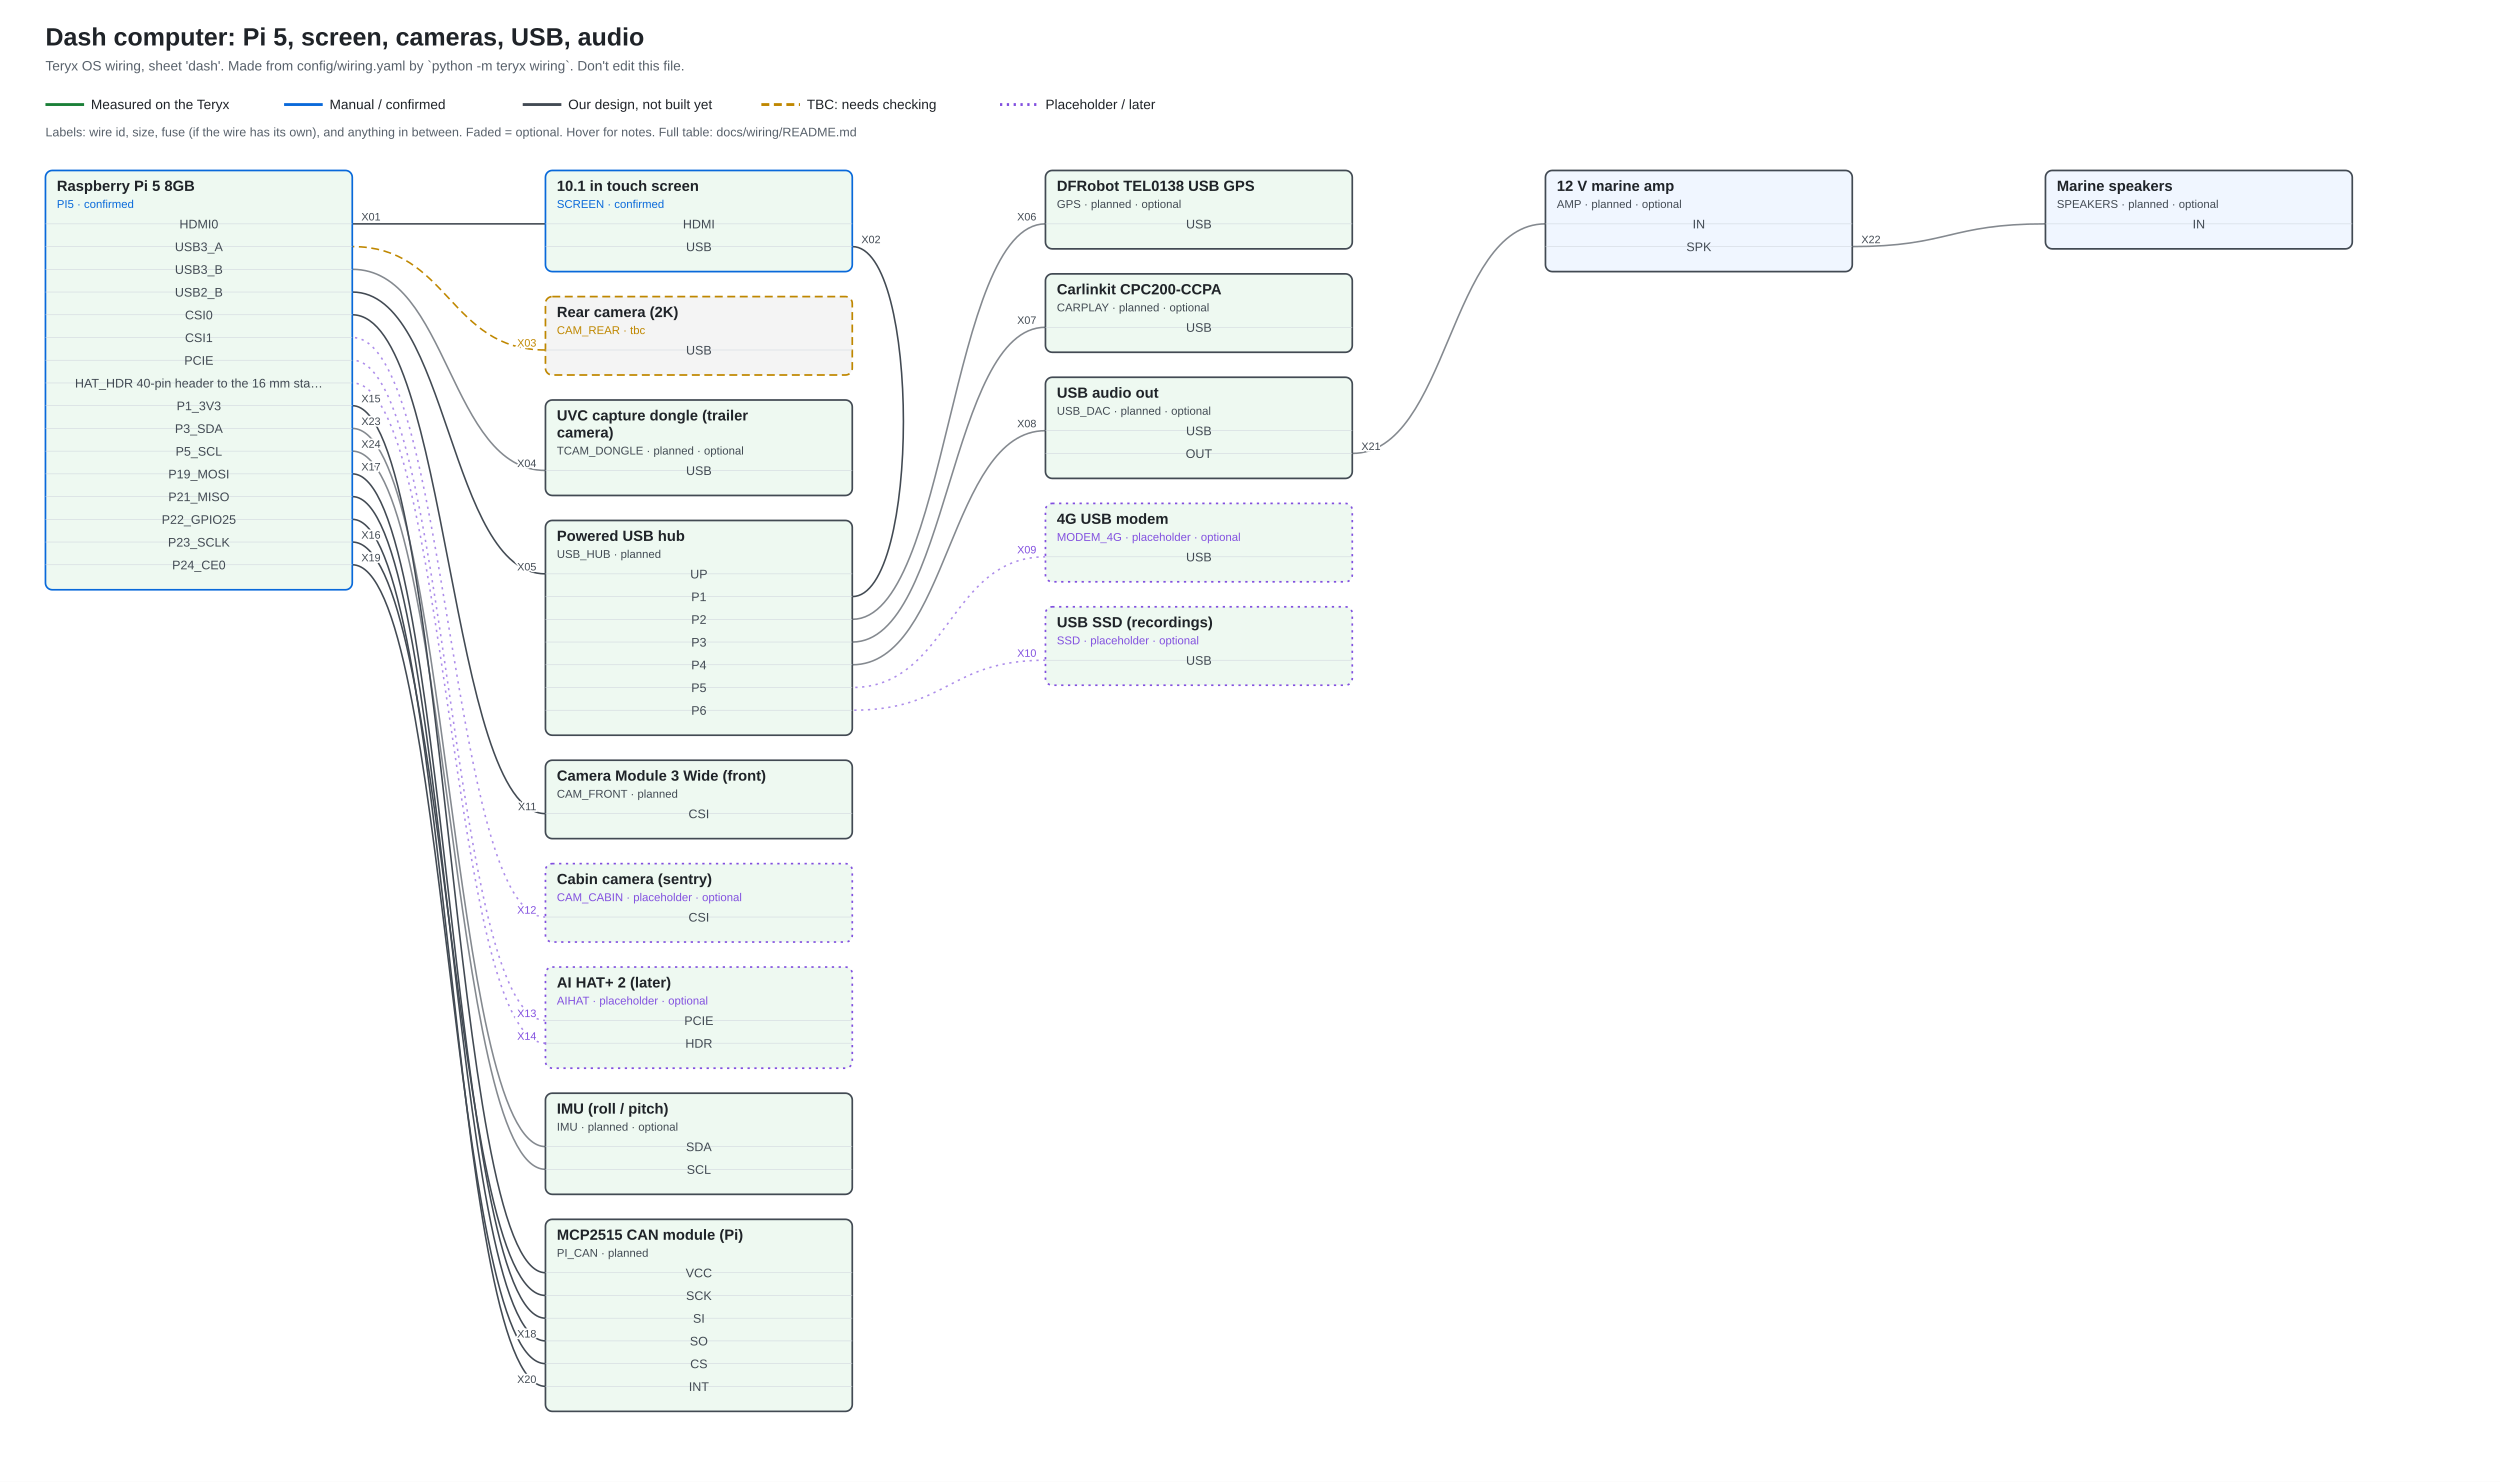
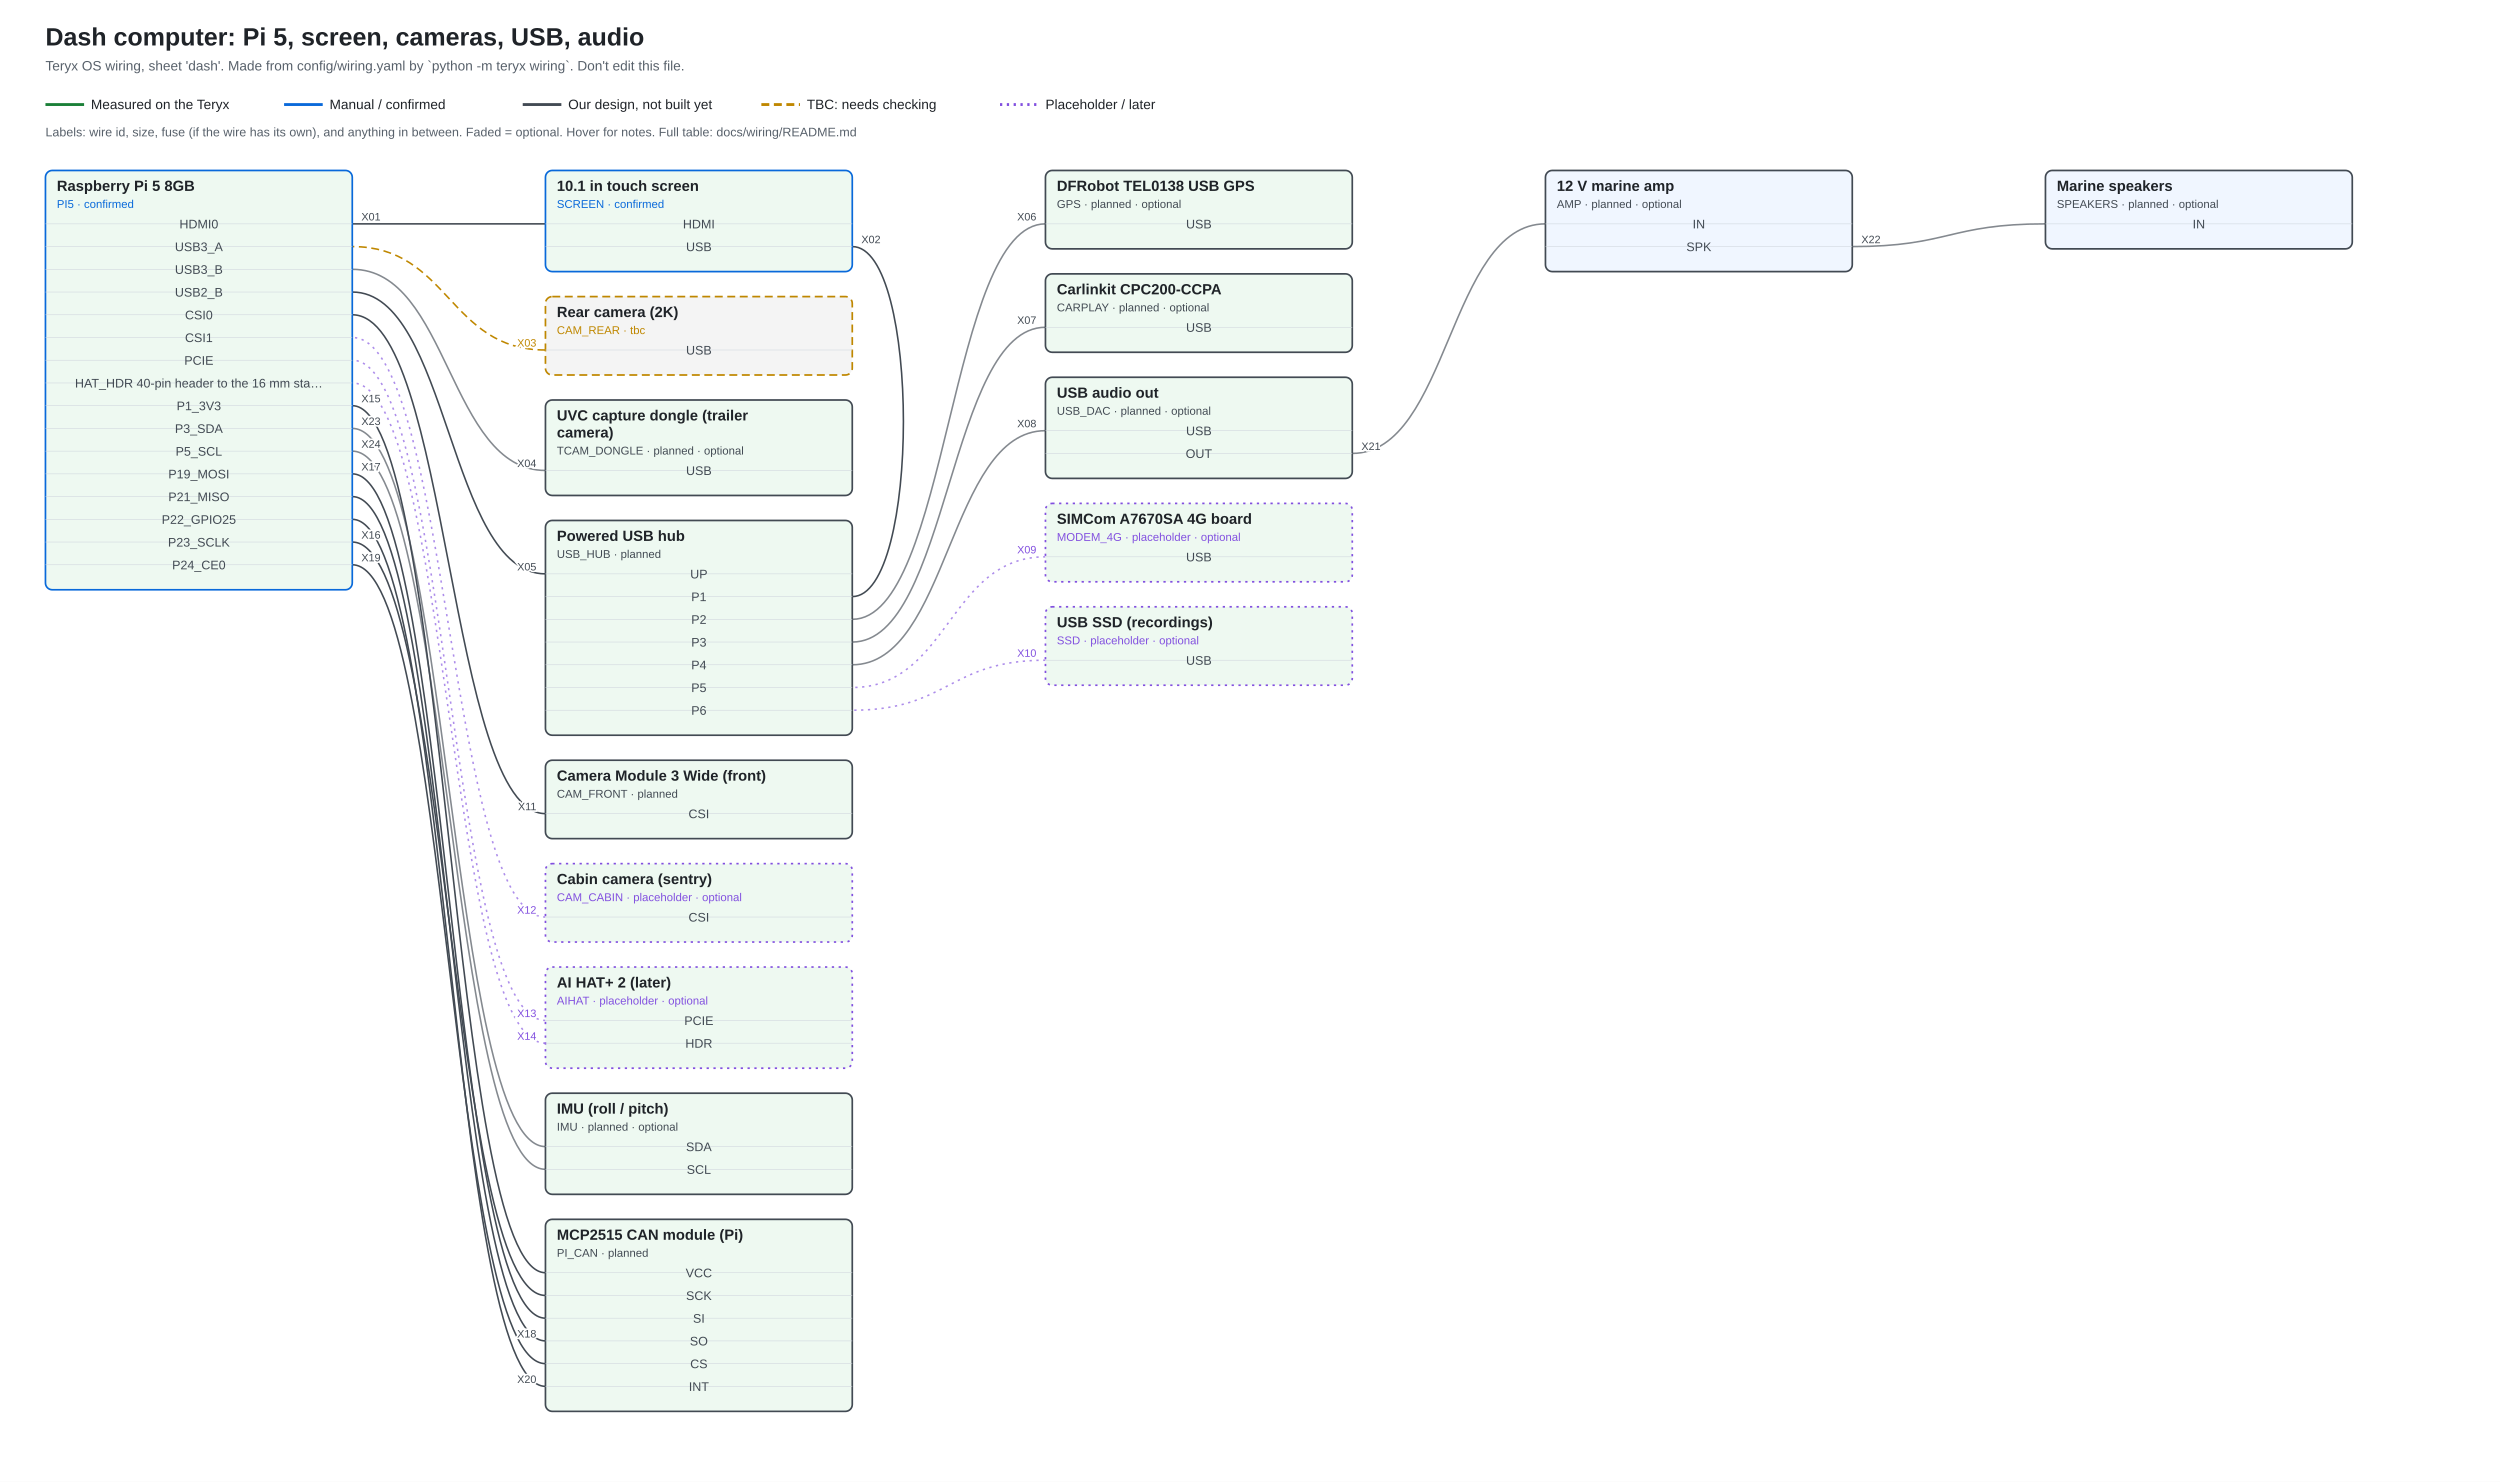
<svg xmlns="http://www.w3.org/2000/svg" viewBox="0 0 2200 1304" width="2200" height="1304" font-family="Arial, Helvetica, sans-serif" data-sheet="dash">
  <rect width="2200" height="1304" fill="#ffffff" />
  <text x="40" y="40" font-size="22" text-anchor="start" font-weight="bold" fill="#1f2328">Dash computer: Pi 5, screen, cameras, USB, audio</text>
  <text x="40" y="62" font-size="12" text-anchor="start" font-weight="normal" fill="#57606a">Teryx OS wiring, sheet 'dash'. Made from config/wiring.yaml by `python -m teryx wiring`. Don't edit this file.</text>
  <line x1="40" y1="92" x2="74" y2="92" stroke="#1a7f37" stroke-width="2.5" />
  <text x="80" y="96" font-size="12" text-anchor="start" font-weight="normal" fill="#1f2328">Measured on the Teryx</text>
  <line x1="250" y1="92" x2="284" y2="92" stroke="#0969da" stroke-width="2.5" />
  <text x="290" y="96" font-size="12" text-anchor="start" font-weight="normal" fill="#1f2328">Manual / confirmed</text>
  <line x1="460" y1="92" x2="494" y2="92" stroke="#424a53" stroke-width="2.5" />
  <text x="500" y="96" font-size="12" text-anchor="start" font-weight="normal" fill="#1f2328">Our design, not built yet</text>
  <line x1="670" y1="92" x2="704" y2="92" stroke="#bf8700" stroke-width="2.5" stroke-dasharray="7 4" />
  <text x="710" y="96" font-size="12" text-anchor="start" font-weight="normal" fill="#1f2328">TBC: needs checking</text>
  <line x1="880" y1="92" x2="914" y2="92" stroke="#8250df" stroke-width="2.5" stroke-dasharray="2 4" />
  <text x="920" y="96" font-size="12" text-anchor="start" font-weight="normal" fill="#1f2328">Placeholder / later</text>
  <text x="40" y="120" font-size="11" text-anchor="start" font-weight="normal" fill="#57606a">Labels: wire id, size, fuse (if the wire has its own), and anything in between. Faded = optional. Hover for notes. Full table: docs/wiring/README.md</text>
  <g data-wire="X01" data-from="PI5.HDMI0" data-to="SCREEN.HDMI" data-status="planned">
    <path d="M310,197 C395,197 395,197 480,197" fill="none" stroke="#424a53" stroke-width="1.4" />
  </g>
  <g data-wire="X02" data-from="SCREEN.USB" data-to="USB_HUB.P1" data-status="planned">
    <path d="M750,217 C810,217 810,525 750,525" fill="none" stroke="#424a53" stroke-width="1.4" />
  </g>
  <g data-wire="X03" data-from="CAM_REAR.USB" data-to="PI5.USB3_A" data-status="tbc">
    <path d="M480,308 C395,308 395,217 310,217" fill="none" stroke="#bf8700" stroke-width="1.4" stroke-dasharray="7 4" />
  </g>
  <g data-wire="X04" data-from="TCAM_DONGLE.USB" data-to="PI5.USB3_B" data-status="planned">
    <path d="M480,414 C395,414 395,237 310,237" fill="none" stroke="#424a53" stroke-width="1.4" stroke-opacity="0.65" />
  </g>
  <g data-wire="X05" data-from="USB_HUB.UP" data-to="PI5.USB2_B" data-status="planned">
    <path d="M480,505 C395,505 395,257 310,257" fill="none" stroke="#424a53" stroke-width="1.4" />
  </g>
  <g data-wire="X06" data-from="GPS.USB" data-to="USB_HUB.P2" data-status="planned">
    <path d="M920,197 C835,197 835,545 750,545" fill="none" stroke="#424a53" stroke-width="1.4" stroke-opacity="0.65" />
  </g>
  <g data-wire="X07" data-from="CARPLAY.USB" data-to="USB_HUB.P3" data-status="planned">
    <path d="M920,288 C835,288 835,565 750,565" fill="none" stroke="#424a53" stroke-width="1.4" stroke-opacity="0.65" />
  </g>
  <g data-wire="X08" data-from="USB_DAC.USB" data-to="USB_HUB.P4" data-status="planned">
    <path d="M920,379 C835,379 835,585 750,585" fill="none" stroke="#424a53" stroke-width="1.4" stroke-opacity="0.65" />
  </g>
  <g data-wire="X09" data-from="MODEM_4G.USB" data-to="USB_HUB.P5" data-status="placeholder">
    <path d="M920,490 C835,490 835,605 750,605" fill="none" stroke="#8250df" stroke-width="1.4" stroke-dasharray="2 4" stroke-opacity="0.65" />
  </g>
  <g data-wire="X10" data-from="SSD.USB" data-to="USB_HUB.P6" data-status="placeholder">
    <path d="M920,581 C835,581 835,625 750,625" fill="none" stroke="#8250df" stroke-width="1.4" stroke-dasharray="2 4" stroke-opacity="0.65" />
  </g>
  <g data-wire="X11" data-from="CAM_FRONT.CSI" data-to="PI5.CSI0" data-status="planned">
    <path d="M480,716 C395,716 395,277 310,277" fill="none" stroke="#424a53" stroke-width="1.4" />
  </g>
  <g data-wire="X12" data-from="CAM_CABIN.CSI" data-to="PI5.CSI1" data-status="placeholder">
    <path d="M480,807 C395,807 395,297 310,297" fill="none" stroke="#8250df" stroke-width="1.4" stroke-dasharray="2 4" stroke-opacity="0.65" />
  </g>
  <g data-wire="X13" data-from="AIHAT.PCIE" data-to="PI5.PCIE" data-status="placeholder">
    <path d="M480,898 C395,898 395,317 310,317" fill="none" stroke="#8250df" stroke-width="1.4" stroke-dasharray="2 4" stroke-opacity="0.65" />
  </g>
  <g data-wire="X14" data-from="AIHAT.HDR" data-to="PI5.HAT_HDR" data-status="placeholder">
    <path d="M480,918 C395,918 395,337 310,337" fill="none" stroke="#8250df" stroke-width="1.4" stroke-dasharray="2 4" stroke-opacity="0.65" />
  </g>
  <g data-wire="X15" data-from="PI5.P1_3V3" data-to="PI_CAN.VCC" data-status="planned">
    <path d="M310,357 C395,357 395,1120 480,1120" fill="none" stroke="#424a53" stroke-width="1.4" />
  </g>
  <g data-wire="X16" data-from="PI5.P23_SCLK" data-to="PI_CAN.SCK" data-status="planned">
    <path d="M310,477 C395,477 395,1140 480,1140" fill="none" stroke="#424a53" stroke-width="1.4" />
  </g>
  <g data-wire="X17" data-from="PI5.P19_MOSI" data-to="PI_CAN.SI" data-status="planned">
    <path d="M310,417 C395,417 395,1160 480,1160" fill="none" stroke="#424a53" stroke-width="1.4" />
  </g>
  <g data-wire="X18" data-from="PI_CAN.SO" data-to="PI5.P21_MISO" data-status="planned">
    <path d="M480,1180 C395,1180 395,437 310,437" fill="none" stroke="#424a53" stroke-width="1.4" />
  </g>
  <g data-wire="X19" data-from="PI5.P24_CE0" data-to="PI_CAN.CS" data-status="planned">
    <path d="M310,497 C395,497 395,1200 480,1200" fill="none" stroke="#424a53" stroke-width="1.4" />
  </g>
  <g data-wire="X20" data-from="PI_CAN.INT" data-to="PI5.P22_GPIO25" data-status="planned">
    <path d="M480,1220 C395,1220 395,457 310,457" fill="none" stroke="#424a53" stroke-width="1.4" />
  </g>
  <g data-wire="X21" data-from="USB_DAC.OUT" data-to="AMP.IN" data-status="planned">
    <path d="M1190,399 C1275,399 1275,197 1360,197" fill="none" stroke="#424a53" stroke-width="1.4" stroke-opacity="0.65" />
  </g>
  <g data-wire="X22" data-from="AMP.SPK" data-to="SPEAKERS.IN" data-status="planned">
    <path d="M1630,217 C1715,217 1715,197 1800,197" fill="none" stroke="#424a53" stroke-width="1.4" stroke-opacity="0.65" />
  </g>
  <g data-wire="X23" data-from="PI5.P3_SDA" data-to="IMU.SDA" data-status="planned">
    <path d="M310,377 C395,377 395,1009 480,1009" fill="none" stroke="#424a53" stroke-width="1.4" stroke-opacity="0.65" />
  </g>
  <g data-wire="X24" data-from="PI5.P5_SCL" data-to="IMU.SCL" data-status="planned">
    <path d="M310,397 C395,397 395,1029 480,1029" fill="none" stroke="#424a53" stroke-width="1.4" stroke-opacity="0.65" />
  </g>
  <g data-device="PI5" data-status="confirmed">
    <rect x="40" y="150" width="270" height="369" rx="6" fill="#eef9f1" stroke="#0969da" stroke-width="1.5" />
    <text x="50" y="168" font-size="13" text-anchor="start" font-weight="bold" fill="#1f2328">Raspberry Pi 5 8GB</text>
    <text x="50" y="183" font-size="10" text-anchor="start" font-weight="normal" fill="#0969da">PI5 · confirmed</text>
    <line x1="40" y1="197" x2="310" y2="197" stroke="#d0d7de" stroke-width="0.5" />
    <text x="175" y="201" font-size="11" text-anchor="middle" font-weight="normal" fill="#424a53">HDMI0</text>
    <line x1="40" y1="217" x2="310" y2="217" stroke="#d0d7de" stroke-width="0.5" />
    <text x="175" y="221" font-size="11" text-anchor="middle" font-weight="normal" fill="#424a53">USB3_A</text>
    <line x1="40" y1="237" x2="310" y2="237" stroke="#d0d7de" stroke-width="0.5" />
    <text x="175" y="241" font-size="11" text-anchor="middle" font-weight="normal" fill="#424a53">USB3_B</text>
    <line x1="40" y1="257" x2="310" y2="257" stroke="#d0d7de" stroke-width="0.5" />
    <text x="175" y="261" font-size="11" text-anchor="middle" font-weight="normal" fill="#424a53">USB2_B</text>
    <line x1="40" y1="277" x2="310" y2="277" stroke="#d0d7de" stroke-width="0.5" />
    <text x="175" y="281" font-size="11" text-anchor="middle" font-weight="normal" fill="#424a53">CSI0</text>
    <line x1="40" y1="297" x2="310" y2="297" stroke="#d0d7de" stroke-width="0.5" />
    <text x="175" y="301" font-size="11" text-anchor="middle" font-weight="normal" fill="#424a53">CSI1</text>
    <line x1="40" y1="317" x2="310" y2="317" stroke="#d0d7de" stroke-width="0.5" />
    <text x="175" y="321" font-size="11" text-anchor="middle" font-weight="normal" fill="#424a53">PCIE</text>
    <line x1="40" y1="337" x2="310" y2="337" stroke="#d0d7de" stroke-width="0.5" />
    <text x="175" y="341" font-size="11" text-anchor="middle" font-weight="normal" fill="#424a53">HAT_HDR  40-pin header to the 16 mm sta…</text>
    <line x1="40" y1="357" x2="310" y2="357" stroke="#d0d7de" stroke-width="0.5" />
    <text x="175" y="361" font-size="11" text-anchor="middle" font-weight="normal" fill="#424a53">P1_3V3</text>
    <line x1="40" y1="377" x2="310" y2="377" stroke="#d0d7de" stroke-width="0.5" />
    <text x="175" y="381" font-size="11" text-anchor="middle" font-weight="normal" fill="#424a53">P3_SDA</text>
    <line x1="40" y1="397" x2="310" y2="397" stroke="#d0d7de" stroke-width="0.5" />
    <text x="175" y="401" font-size="11" text-anchor="middle" font-weight="normal" fill="#424a53">P5_SCL</text>
    <line x1="40" y1="417" x2="310" y2="417" stroke="#d0d7de" stroke-width="0.5" />
    <text x="175" y="421" font-size="11" text-anchor="middle" font-weight="normal" fill="#424a53">P19_MOSI</text>
    <line x1="40" y1="437" x2="310" y2="437" stroke="#d0d7de" stroke-width="0.5" />
    <text x="175" y="441" font-size="11" text-anchor="middle" font-weight="normal" fill="#424a53">P21_MISO</text>
    <line x1="40" y1="457" x2="310" y2="457" stroke="#d0d7de" stroke-width="0.5" />
    <text x="175" y="461" font-size="11" text-anchor="middle" font-weight="normal" fill="#424a53">P22_GPIO25</text>
    <line x1="40" y1="477" x2="310" y2="477" stroke="#d0d7de" stroke-width="0.5" />
    <text x="175" y="481" font-size="11" text-anchor="middle" font-weight="normal" fill="#424a53">P23_SCLK</text>
    <line x1="40" y1="497" x2="310" y2="497" stroke="#d0d7de" stroke-width="0.5" />
    <text x="175" y="501" font-size="11" text-anchor="middle" font-weight="normal" fill="#424a53">P24_CE0</text>
  </g>
  <g data-device="SCREEN" data-status="confirmed">
    <rect x="480" y="150" width="270" height="89" rx="6" fill="#eef9f1" stroke="#0969da" stroke-width="1.5" />
    <text x="490" y="168" font-size="13" text-anchor="start" font-weight="bold" fill="#1f2328">10.1 in touch screen</text>
    <text x="490" y="183" font-size="10" text-anchor="start" font-weight="normal" fill="#0969da">SCREEN · confirmed</text>
    <line x1="480" y1="197" x2="750" y2="197" stroke="#d0d7de" stroke-width="0.5" />
    <text x="615" y="201" font-size="11" text-anchor="middle" font-weight="normal" fill="#424a53">HDMI</text>
    <line x1="480" y1="217" x2="750" y2="217" stroke="#d0d7de" stroke-width="0.5" />
    <text x="615" y="221" font-size="11" text-anchor="middle" font-weight="normal" fill="#424a53">USB</text>
  </g>
  <g data-device="CAM_REAR" data-status="tbc">
    <rect x="480" y="261" width="270" height="69" rx="6" fill="#f4f4f4" stroke="#bf8700" stroke-width="1.5" stroke-dasharray="7 4" />
    <text x="490" y="279" font-size="13" text-anchor="start" font-weight="bold" fill="#1f2328">Rear camera (2K)</text>
    <text x="490" y="294" font-size="10" text-anchor="start" font-weight="normal" fill="#bf8700">CAM_REAR · tbc</text>
    <line x1="480" y1="308" x2="750" y2="308" stroke="#d0d7de" stroke-width="0.5" />
    <text x="615" y="312" font-size="11" text-anchor="middle" font-weight="normal" fill="#424a53">USB</text>
  </g>
  <g data-device="TCAM_DONGLE" data-status="planned">
    <rect x="480" y="352" width="270" height="84" rx="6" fill="#eef9f1" stroke="#424a53" stroke-width="1.5" />
    <text x="490" y="370" font-size="13" text-anchor="start" font-weight="bold" fill="#1f2328">UVC capture dongle (trailer</text>
    <text x="490" y="385" font-size="13" text-anchor="start" font-weight="bold" fill="#1f2328">camera)</text>
    <text x="490" y="400" font-size="10" text-anchor="start" font-weight="normal" fill="#424a53">TCAM_DONGLE · planned · optional</text>
    <line x1="480" y1="414" x2="750" y2="414" stroke="#d0d7de" stroke-width="0.5" />
    <text x="615" y="418" font-size="11" text-anchor="middle" font-weight="normal" fill="#424a53">USB</text>
  </g>
  <g data-device="USB_HUB" data-status="planned">
    <rect x="480" y="458" width="270" height="189" rx="6" fill="#eef9f1" stroke="#424a53" stroke-width="1.5" />
    <text x="490" y="476" font-size="13" text-anchor="start" font-weight="bold" fill="#1f2328">Powered USB hub</text>
    <text x="490" y="491" font-size="10" text-anchor="start" font-weight="normal" fill="#424a53">USB_HUB · planned</text>
    <line x1="480" y1="505" x2="750" y2="505" stroke="#d0d7de" stroke-width="0.5" />
    <text x="615" y="509" font-size="11" text-anchor="middle" font-weight="normal" fill="#424a53">UP</text>
    <line x1="480" y1="525" x2="750" y2="525" stroke="#d0d7de" stroke-width="0.5" />
    <text x="615" y="529" font-size="11" text-anchor="middle" font-weight="normal" fill="#424a53">P1</text>
    <line x1="480" y1="545" x2="750" y2="545" stroke="#d0d7de" stroke-width="0.5" />
    <text x="615" y="549" font-size="11" text-anchor="middle" font-weight="normal" fill="#424a53">P2</text>
    <line x1="480" y1="565" x2="750" y2="565" stroke="#d0d7de" stroke-width="0.5" />
    <text x="615" y="569" font-size="11" text-anchor="middle" font-weight="normal" fill="#424a53">P3</text>
    <line x1="480" y1="585" x2="750" y2="585" stroke="#d0d7de" stroke-width="0.5" />
    <text x="615" y="589" font-size="11" text-anchor="middle" font-weight="normal" fill="#424a53">P4</text>
    <line x1="480" y1="605" x2="750" y2="605" stroke="#d0d7de" stroke-width="0.5" />
    <text x="615" y="609" font-size="11" text-anchor="middle" font-weight="normal" fill="#424a53">P5</text>
    <line x1="480" y1="625" x2="750" y2="625" stroke="#d0d7de" stroke-width="0.5" />
    <text x="615" y="629" font-size="11" text-anchor="middle" font-weight="normal" fill="#424a53">P6</text>
  </g>
  <g data-device="CAM_FRONT" data-status="planned">
    <rect x="480" y="669" width="270" height="69" rx="6" fill="#eef9f1" stroke="#424a53" stroke-width="1.5" />
    <text x="490" y="687" font-size="13" text-anchor="start" font-weight="bold" fill="#1f2328">Camera Module 3 Wide (front)</text>
    <text x="490" y="702" font-size="10" text-anchor="start" font-weight="normal" fill="#424a53">CAM_FRONT · planned</text>
    <line x1="480" y1="716" x2="750" y2="716" stroke="#d0d7de" stroke-width="0.5" />
    <text x="615" y="720" font-size="11" text-anchor="middle" font-weight="normal" fill="#424a53">CSI</text>
  </g>
  <g data-device="CAM_CABIN" data-status="placeholder">
    <rect x="480" y="760" width="270" height="69" rx="6" fill="#eef9f1" stroke="#8250df" stroke-width="1.5" stroke-dasharray="2 4" />
    <text x="490" y="778" font-size="13" text-anchor="start" font-weight="bold" fill="#1f2328">Cabin camera (sentry)</text>
    <text x="490" y="793" font-size="10" text-anchor="start" font-weight="normal" fill="#8250df">CAM_CABIN · placeholder · optional</text>
    <line x1="480" y1="807" x2="750" y2="807" stroke="#d0d7de" stroke-width="0.5" />
    <text x="615" y="811" font-size="11" text-anchor="middle" font-weight="normal" fill="#424a53">CSI</text>
  </g>
  <g data-device="AIHAT" data-status="placeholder">
    <rect x="480" y="851" width="270" height="89" rx="6" fill="#eef9f1" stroke="#8250df" stroke-width="1.5" stroke-dasharray="2 4" />
    <text x="490" y="869" font-size="13" text-anchor="start" font-weight="bold" fill="#1f2328">AI HAT+ 2 (later)</text>
    <text x="490" y="884" font-size="10" text-anchor="start" font-weight="normal" fill="#8250df">AIHAT · placeholder · optional</text>
    <line x1="480" y1="898" x2="750" y2="898" stroke="#d0d7de" stroke-width="0.5" />
    <text x="615" y="902" font-size="11" text-anchor="middle" font-weight="normal" fill="#424a53">PCIE</text>
    <line x1="480" y1="918" x2="750" y2="918" stroke="#d0d7de" stroke-width="0.5" />
    <text x="615" y="922" font-size="11" text-anchor="middle" font-weight="normal" fill="#424a53">HDR</text>
  </g>
  <g data-device="IMU" data-status="planned">
    <rect x="480" y="962" width="270" height="89" rx="6" fill="#eef9f1" stroke="#424a53" stroke-width="1.5" />
    <text x="490" y="980" font-size="13" text-anchor="start" font-weight="bold" fill="#1f2328">IMU (roll / pitch)</text>
    <text x="490" y="995" font-size="10" text-anchor="start" font-weight="normal" fill="#424a53">IMU · planned · optional</text>
    <line x1="480" y1="1009" x2="750" y2="1009" stroke="#d0d7de" stroke-width="0.5" />
    <text x="615" y="1013" font-size="11" text-anchor="middle" font-weight="normal" fill="#424a53">SDA</text>
    <line x1="480" y1="1029" x2="750" y2="1029" stroke="#d0d7de" stroke-width="0.5" />
    <text x="615" y="1033" font-size="11" text-anchor="middle" font-weight="normal" fill="#424a53">SCL</text>
  </g>
  <g data-device="PI_CAN" data-status="planned">
    <rect x="480" y="1073" width="270" height="169" rx="6" fill="#eef9f1" stroke="#424a53" stroke-width="1.5" />
    <text x="490" y="1091" font-size="13" text-anchor="start" font-weight="bold" fill="#1f2328">MCP2515 CAN module (Pi)</text>
    <text x="490" y="1106" font-size="10" text-anchor="start" font-weight="normal" fill="#424a53">PI_CAN · planned</text>
    <line x1="480" y1="1120" x2="750" y2="1120" stroke="#d0d7de" stroke-width="0.5" />
    <text x="615" y="1124" font-size="11" text-anchor="middle" font-weight="normal" fill="#424a53">VCC</text>
    <line x1="480" y1="1140" x2="750" y2="1140" stroke="#d0d7de" stroke-width="0.5" />
    <text x="615" y="1144" font-size="11" text-anchor="middle" font-weight="normal" fill="#424a53">SCK</text>
    <line x1="480" y1="1160" x2="750" y2="1160" stroke="#d0d7de" stroke-width="0.5" />
    <text x="615" y="1164" font-size="11" text-anchor="middle" font-weight="normal" fill="#424a53">SI</text>
    <line x1="480" y1="1180" x2="750" y2="1180" stroke="#d0d7de" stroke-width="0.5" />
    <text x="615" y="1184" font-size="11" text-anchor="middle" font-weight="normal" fill="#424a53">SO</text>
    <line x1="480" y1="1200" x2="750" y2="1200" stroke="#d0d7de" stroke-width="0.5" />
    <text x="615" y="1204" font-size="11" text-anchor="middle" font-weight="normal" fill="#424a53">CS</text>
    <line x1="480" y1="1220" x2="750" y2="1220" stroke="#d0d7de" stroke-width="0.5" />
    <text x="615" y="1224" font-size="11" text-anchor="middle" font-weight="normal" fill="#424a53">INT</text>
  </g>
  <g data-device="GPS" data-status="planned">
    <rect x="920" y="150" width="270" height="69" rx="6" fill="#eef9f1" stroke="#424a53" stroke-width="1.5" />
    <text x="930" y="168" font-size="13" text-anchor="start" font-weight="bold" fill="#1f2328">DFRobot TEL0138 USB GPS</text>
    <text x="930" y="183" font-size="10" text-anchor="start" font-weight="normal" fill="#424a53">GPS · planned · optional</text>
    <line x1="920" y1="197" x2="1190" y2="197" stroke="#d0d7de" stroke-width="0.5" />
    <text x="1055" y="201" font-size="11" text-anchor="middle" font-weight="normal" fill="#424a53">USB</text>
  </g>
  <g data-device="CARPLAY" data-status="planned">
    <rect x="920" y="241" width="270" height="69" rx="6" fill="#eef9f1" stroke="#424a53" stroke-width="1.5" />
    <text x="930" y="259" font-size="13" text-anchor="start" font-weight="bold" fill="#1f2328">Carlinkit CPC200-CCPA</text>
    <text x="930" y="274" font-size="10" text-anchor="start" font-weight="normal" fill="#424a53">CARPLAY · planned · optional</text>
    <line x1="920" y1="288" x2="1190" y2="288" stroke="#d0d7de" stroke-width="0.5" />
    <text x="1055" y="292" font-size="11" text-anchor="middle" font-weight="normal" fill="#424a53">USB</text>
  </g>
  <g data-device="USB_DAC" data-status="planned">
    <rect x="920" y="332" width="270" height="89" rx="6" fill="#eef9f1" stroke="#424a53" stroke-width="1.5" />
    <text x="930" y="350" font-size="13" text-anchor="start" font-weight="bold" fill="#1f2328">USB audio out</text>
    <text x="930" y="365" font-size="10" text-anchor="start" font-weight="normal" fill="#424a53">USB_DAC · planned · optional</text>
    <line x1="920" y1="379" x2="1190" y2="379" stroke="#d0d7de" stroke-width="0.5" />
    <text x="1055" y="383" font-size="11" text-anchor="middle" font-weight="normal" fill="#424a53">USB</text>
    <line x1="920" y1="399" x2="1190" y2="399" stroke="#d0d7de" stroke-width="0.5" />
    <text x="1055" y="403" font-size="11" text-anchor="middle" font-weight="normal" fill="#424a53">OUT</text>
  </g>
  <g data-device="MODEM_4G" data-status="placeholder">
    <rect x="920" y="443" width="270" height="69" rx="6" fill="#eef9f1" stroke="#8250df" stroke-width="1.5" stroke-dasharray="2 4" />
-     <text x="930" y="461" font-size="13" text-anchor="start" font-weight="bold" fill="#1f2328">4G USB modem</text>
+     <text x="930" y="461" font-size="13" text-anchor="start" font-weight="bold" fill="#1f2328">SIMCom A7670SA 4G board</text>
    <text x="930" y="476" font-size="10" text-anchor="start" font-weight="normal" fill="#8250df">MODEM_4G · placeholder · optional</text>
    <line x1="920" y1="490" x2="1190" y2="490" stroke="#d0d7de" stroke-width="0.5" />
    <text x="1055" y="494" font-size="11" text-anchor="middle" font-weight="normal" fill="#424a53">USB</text>
  </g>
  <g data-device="SSD" data-status="placeholder">
    <rect x="920" y="534" width="270" height="69" rx="6" fill="#eef9f1" stroke="#8250df" stroke-width="1.5" stroke-dasharray="2 4" />
    <text x="930" y="552" font-size="13" text-anchor="start" font-weight="bold" fill="#1f2328">USB SSD (recordings)</text>
    <text x="930" y="567" font-size="10" text-anchor="start" font-weight="normal" fill="#8250df">SSD · placeholder · optional</text>
    <line x1="920" y1="581" x2="1190" y2="581" stroke="#d0d7de" stroke-width="0.5" />
    <text x="1055" y="585" font-size="11" text-anchor="middle" font-weight="normal" fill="#424a53">USB</text>
  </g>
  <g data-device="AMP" data-status="planned">
    <rect x="1360" y="150" width="270" height="89" rx="6" fill="#f0f6ff" stroke="#424a53" stroke-width="1.5" />
    <text x="1370" y="168" font-size="13" text-anchor="start" font-weight="bold" fill="#1f2328">12 V marine amp</text>
    <text x="1370" y="183" font-size="10" text-anchor="start" font-weight="normal" fill="#424a53">AMP · planned · optional</text>
    <line x1="1360" y1="197" x2="1630" y2="197" stroke="#d0d7de" stroke-width="0.5" />
    <text x="1495" y="201" font-size="11" text-anchor="middle" font-weight="normal" fill="#424a53">IN</text>
    <line x1="1360" y1="217" x2="1630" y2="217" stroke="#d0d7de" stroke-width="0.5" />
    <text x="1495" y="221" font-size="11" text-anchor="middle" font-weight="normal" fill="#424a53">SPK</text>
  </g>
  <g data-device="SPEAKERS" data-status="planned">
    <rect x="1800" y="150" width="270" height="69" rx="6" fill="#f0f6ff" stroke="#424a53" stroke-width="1.5" />
    <text x="1810" y="168" font-size="13" text-anchor="start" font-weight="bold" fill="#1f2328">Marine speakers</text>
    <text x="1810" y="183" font-size="10" text-anchor="start" font-weight="normal" fill="#424a53">SPEAKERS · planned · optional</text>
    <line x1="1800" y1="197" x2="2070" y2="197" stroke="#d0d7de" stroke-width="0.5" />
    <text x="1935" y="201" font-size="11" text-anchor="middle" font-weight="normal" fill="#424a53">IN</text>
  </g>
  <text x="318" y="194" font-size="9.5" text-anchor="start" font-weight="normal" fill="#424a53" stroke="#ffffff" stroke-width="3" paint-order="stroke">X01</text>
  <text x="758" y="214" font-size="9.5" text-anchor="start" font-weight="normal" fill="#424a53" stroke="#ffffff" stroke-width="3" paint-order="stroke">X02</text>
  <text x="472" y="305" font-size="9.5" text-anchor="end" font-weight="normal" fill="#bf8700" stroke="#ffffff" stroke-width="3" paint-order="stroke">X03</text>
  <text x="472" y="411" font-size="9.5" text-anchor="end" font-weight="normal" fill="#424a53" stroke="#ffffff" stroke-width="3" paint-order="stroke">X04</text>
  <text x="472" y="502" font-size="9.5" text-anchor="end" font-weight="normal" fill="#424a53" stroke="#ffffff" stroke-width="3" paint-order="stroke">X05</text>
  <text x="912" y="194" font-size="9.5" text-anchor="end" font-weight="normal" fill="#424a53" stroke="#ffffff" stroke-width="3" paint-order="stroke">X06</text>
  <text x="912" y="285" font-size="9.5" text-anchor="end" font-weight="normal" fill="#424a53" stroke="#ffffff" stroke-width="3" paint-order="stroke">X07</text>
  <text x="912" y="376" font-size="9.5" text-anchor="end" font-weight="normal" fill="#424a53" stroke="#ffffff" stroke-width="3" paint-order="stroke">X08</text>
  <text x="912" y="487" font-size="9.5" text-anchor="end" font-weight="normal" fill="#8250df" stroke="#ffffff" stroke-width="3" paint-order="stroke">X09</text>
  <text x="912" y="578" font-size="9.5" text-anchor="end" font-weight="normal" fill="#8250df" stroke="#ffffff" stroke-width="3" paint-order="stroke">X10</text>
  <text x="472" y="713" font-size="9.5" text-anchor="end" font-weight="normal" fill="#424a53" stroke="#ffffff" stroke-width="3" paint-order="stroke">X11</text>
  <text x="472" y="804" font-size="9.5" text-anchor="end" font-weight="normal" fill="#8250df" stroke="#ffffff" stroke-width="3" paint-order="stroke">X12</text>
  <text x="472" y="895" font-size="9.5" text-anchor="end" font-weight="normal" fill="#8250df" stroke="#ffffff" stroke-width="3" paint-order="stroke">X13</text>
  <text x="472" y="915" font-size="9.5" text-anchor="end" font-weight="normal" fill="#8250df" stroke="#ffffff" stroke-width="3" paint-order="stroke">X14</text>
  <text x="318" y="354" font-size="9.5" text-anchor="start" font-weight="normal" fill="#424a53" stroke="#ffffff" stroke-width="3" paint-order="stroke">X15</text>
  <text x="318" y="474" font-size="9.5" text-anchor="start" font-weight="normal" fill="#424a53" stroke="#ffffff" stroke-width="3" paint-order="stroke">X16</text>
  <text x="318" y="414" font-size="9.5" text-anchor="start" font-weight="normal" fill="#424a53" stroke="#ffffff" stroke-width="3" paint-order="stroke">X17</text>
  <text x="472" y="1177" font-size="9.5" text-anchor="end" font-weight="normal" fill="#424a53" stroke="#ffffff" stroke-width="3" paint-order="stroke">X18</text>
  <text x="318" y="494" font-size="9.5" text-anchor="start" font-weight="normal" fill="#424a53" stroke="#ffffff" stroke-width="3" paint-order="stroke">X19</text>
  <text x="472" y="1217" font-size="9.5" text-anchor="end" font-weight="normal" fill="#424a53" stroke="#ffffff" stroke-width="3" paint-order="stroke">X20</text>
  <text x="1198" y="396" font-size="9.5" text-anchor="start" font-weight="normal" fill="#424a53" stroke="#ffffff" stroke-width="3" paint-order="stroke">X21</text>
  <text x="1638" y="214" font-size="9.5" text-anchor="start" font-weight="normal" fill="#424a53" stroke="#ffffff" stroke-width="3" paint-order="stroke">X22</text>
  <text x="318" y="374" font-size="9.5" text-anchor="start" font-weight="normal" fill="#424a53" stroke="#ffffff" stroke-width="3" paint-order="stroke">X23</text>
  <text x="318" y="394" font-size="9.5" text-anchor="start" font-weight="normal" fill="#424a53" stroke="#ffffff" stroke-width="3" paint-order="stroke">X24</text>
</svg>
